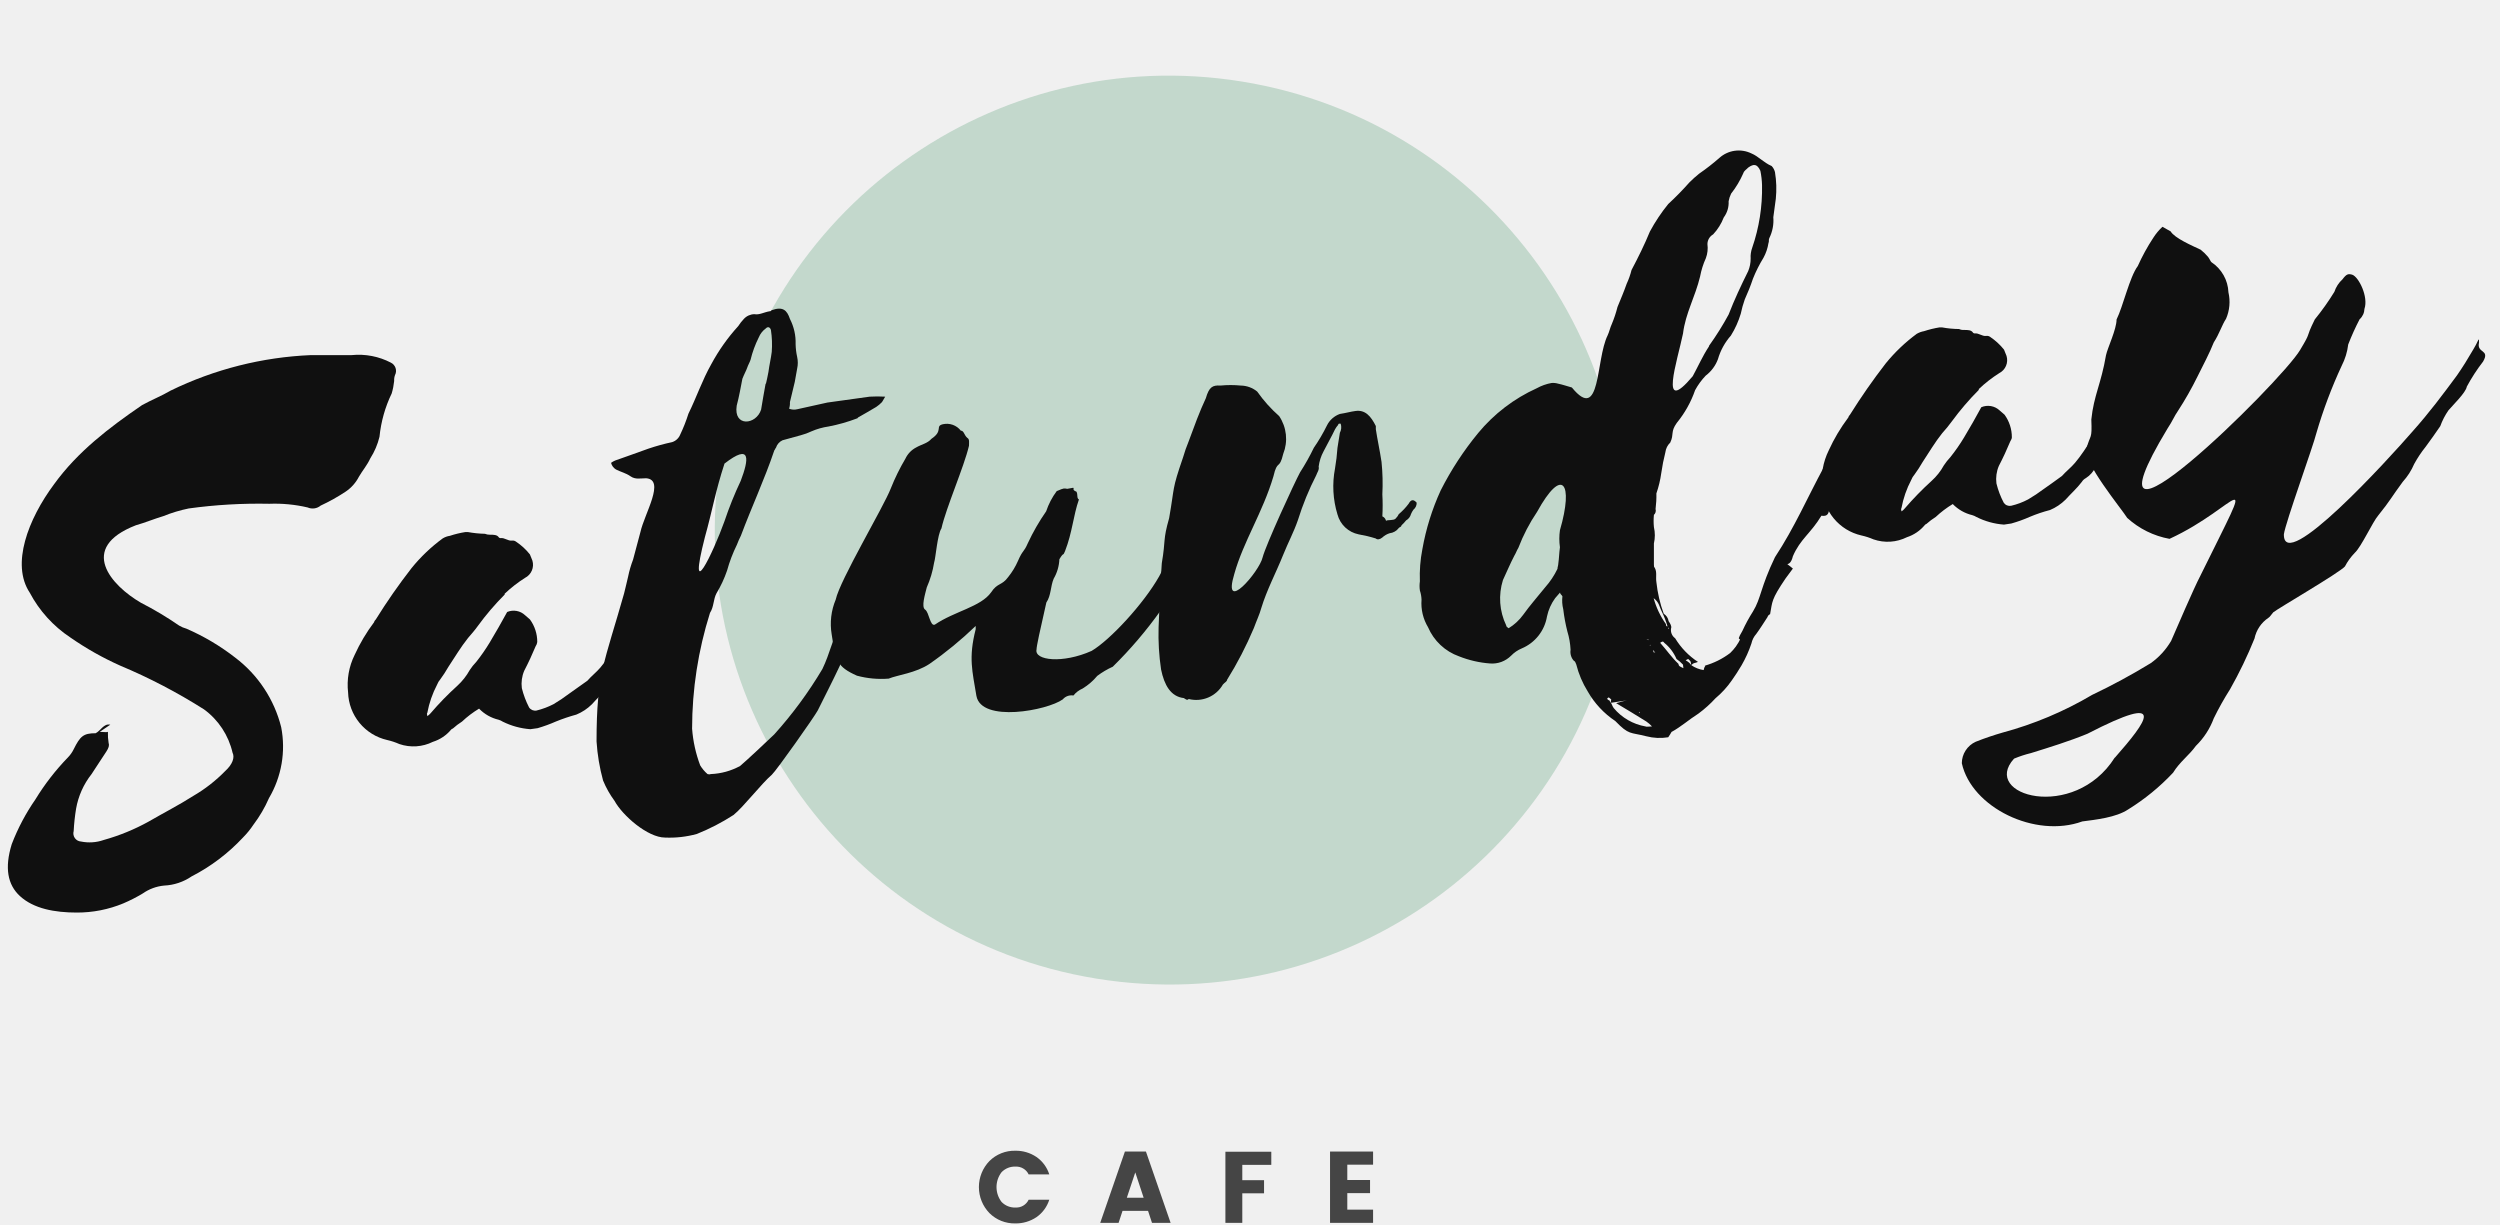
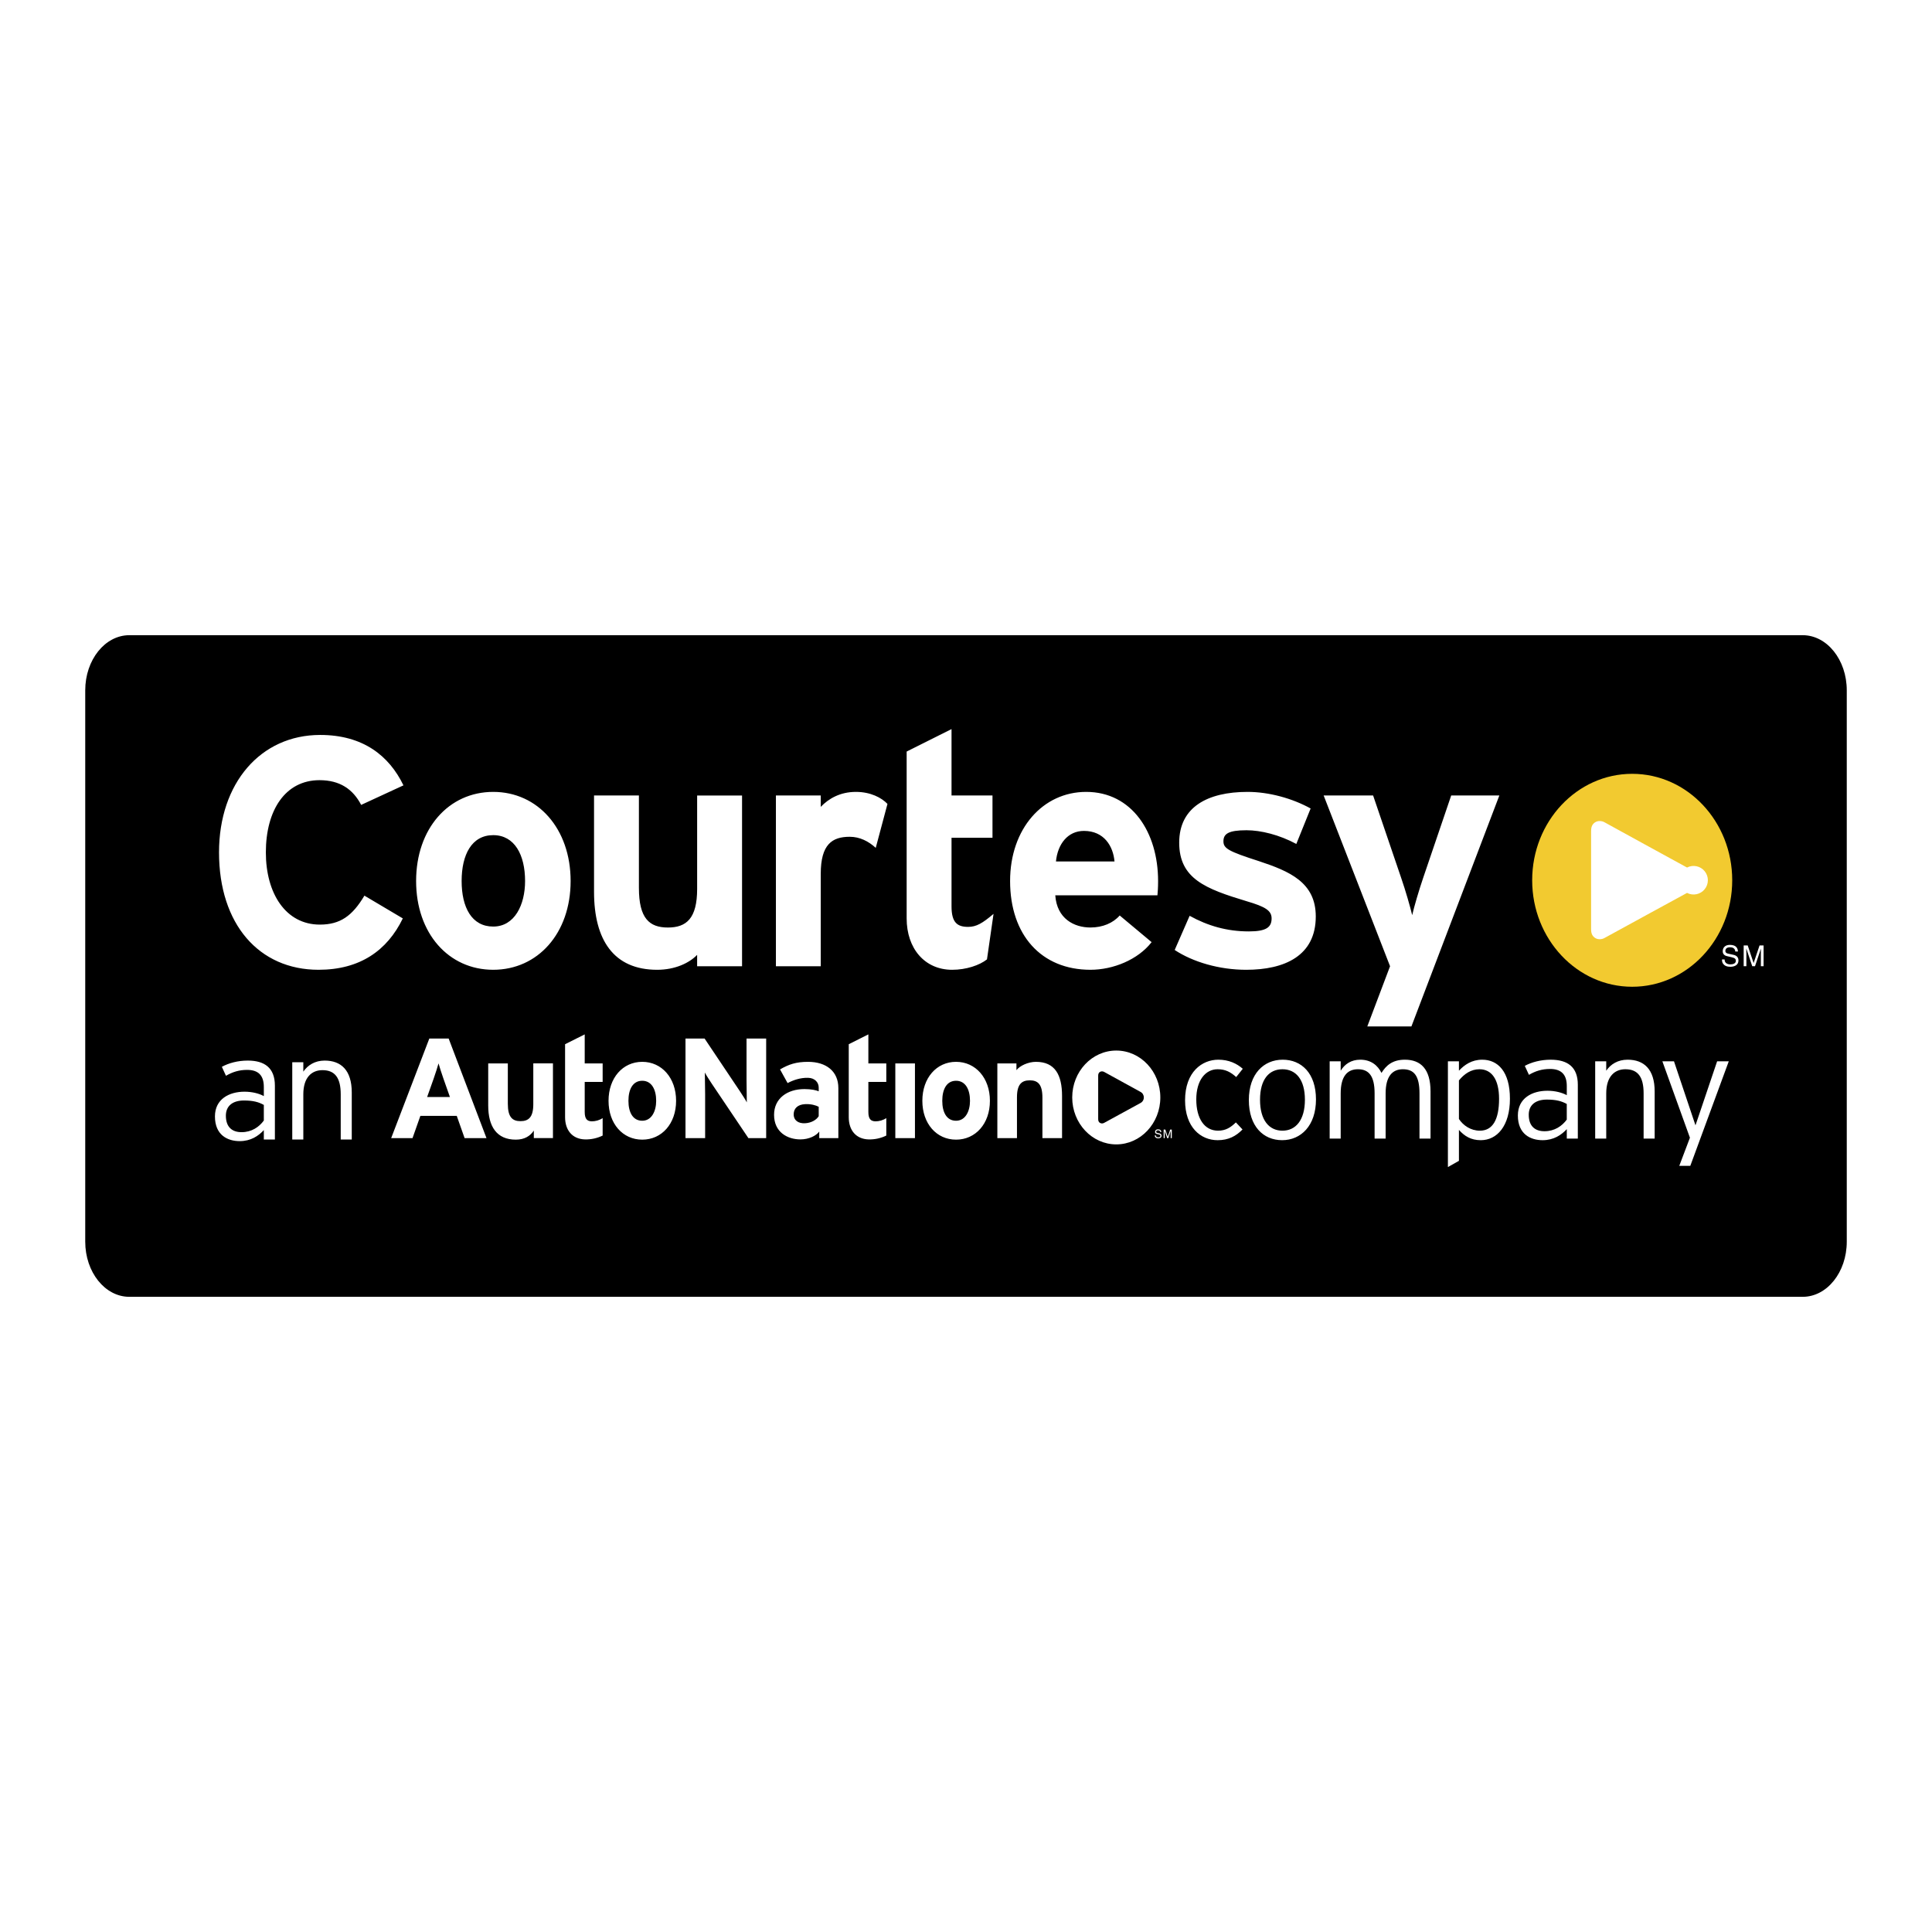
- <svg xmlns="http://www.w3.org/2000/svg" width="147" height="72" viewBox="0 0 147 72" fill="none">
-   <path d="M95.124 35.45C97.488 20.885 87.597 7.161 73.032 4.796C58.466 2.432 44.742 12.323 42.378 26.889C40.013 41.454 49.904 55.178 64.47 57.543C79.035 59.907 92.76 50.016 95.124 35.45Z" fill="#C3D8CC" />
-   <path d="M10.533 36.784C10.668 36.864 10.813 36.926 10.965 36.967C11.99 37.412 12.954 37.985 13.836 38.672C15.174 39.687 16.126 41.128 16.534 42.758C16.812 44.189 16.557 45.673 15.816 46.929C15.575 47.483 15.268 48.007 14.904 48.489C14.723 48.763 14.515 49.017 14.284 49.25C13.417 50.179 12.397 50.952 11.267 51.532C10.788 51.86 10.227 52.047 9.648 52.072C9.2 52.115 8.77 52.273 8.401 52.531C8.032 52.754 7.648 52.95 7.252 53.119C6.386 53.478 5.458 53.661 4.521 53.659C3.231 53.659 1.985 53.438 1.17 52.687C0.452 52.024 0.258 51.041 0.69 49.638C1.047 48.708 1.514 47.824 2.082 47.005C2.627 46.112 3.27 45.283 3.998 44.533C4.133 44.393 4.246 44.233 4.332 44.058C4.715 43.287 4.904 43.114 5.622 43.114C5.913 42.979 6.102 42.52 6.486 42.612C6.297 42.731 6.151 42.849 5.865 43.033C6.102 43.033 6.248 43.071 6.345 43.033C6.338 43.255 6.352 43.477 6.388 43.697C6.437 43.837 6.388 43.983 6.248 44.199C5.962 44.62 5.708 45.035 5.385 45.515C4.916 46.109 4.603 46.81 4.473 47.555C4.402 47.989 4.355 48.427 4.332 48.867C4.312 48.936 4.307 49.009 4.319 49.08C4.331 49.151 4.358 49.219 4.4 49.278C4.441 49.337 4.496 49.386 4.559 49.422C4.622 49.457 4.692 49.477 4.764 49.482C5.21 49.572 5.673 49.541 6.102 49.39C7.019 49.134 7.903 48.772 8.736 48.311C9.599 47.809 10.511 47.345 11.375 46.794C12.06 46.395 12.688 45.905 13.242 45.337C13.674 44.943 13.814 44.539 13.674 44.258C13.439 43.235 12.843 42.33 11.995 41.711C10.426 40.716 8.776 39.855 7.063 39.137C6.038 38.679 5.059 38.126 4.138 37.485C3.133 36.819 2.311 35.912 1.747 34.846C0.641 33.179 1.65 30.529 3.183 28.468C4.57 26.552 6.421 25.143 8.353 23.821C8.93 23.503 9.502 23.282 10.031 22.968C12.61 21.711 15.421 21 18.288 20.88C19.103 20.88 19.869 20.88 20.684 20.88C21.477 20.801 22.276 20.955 22.983 21.323C23.048 21.354 23.105 21.398 23.153 21.453C23.2 21.507 23.236 21.57 23.259 21.638C23.282 21.707 23.29 21.779 23.285 21.851C23.279 21.923 23.259 21.993 23.226 22.056C23.186 22.167 23.17 22.285 23.177 22.402C23.151 22.651 23.103 22.896 23.031 23.136C22.645 23.936 22.402 24.799 22.314 25.683C22.205 26.133 22.023 26.561 21.774 26.951C21.585 27.361 21.299 27.691 21.105 28.03C20.925 28.379 20.662 28.677 20.338 28.899C19.865 29.213 19.369 29.491 18.854 29.73C18.749 29.817 18.622 29.874 18.486 29.893C18.351 29.912 18.213 29.893 18.088 29.838C17.351 29.666 16.594 29.593 15.838 29.622C14.252 29.589 12.666 29.681 11.094 29.898C10.587 30.002 10.09 30.152 9.61 30.346C9.038 30.518 8.531 30.734 7.991 30.885C4.543 32.224 6.556 34.436 8.283 35.44C9.061 35.838 9.813 36.287 10.533 36.784Z" fill="#101010" />
-   <path d="M38.455 36.357C38.305 36.991 38.046 37.594 37.689 38.138C37.549 38.209 37.5 38.36 37.403 38.419C37.235 38.66 37.055 38.893 36.863 39.115C36.746 39.221 36.649 39.347 36.577 39.487C36.449 39.756 36.249 39.984 36 40.146C35.9 40.196 35.816 40.272 35.757 40.367C35.471 40.745 35.088 41.085 34.802 41.414C34.54 41.673 34.23 41.879 33.89 42.018C33.483 42.129 33.082 42.264 32.692 42.423C32.341 42.578 31.98 42.709 31.612 42.817L31.181 42.877C30.617 42.835 30.068 42.685 29.562 42.434C29.487 42.385 29.405 42.346 29.319 42.321C28.881 42.218 28.482 41.992 28.169 41.668C27.809 41.885 27.472 42.14 27.166 42.429C26.974 42.549 26.794 42.687 26.626 42.839C26.588 42.848 26.555 42.869 26.529 42.898C26.246 43.238 25.872 43.489 25.45 43.621C25.147 43.772 24.817 43.86 24.48 43.883C24.143 43.905 23.805 43.86 23.485 43.751C23.254 43.649 23.014 43.569 22.767 43.513C22.129 43.368 21.556 43.014 21.14 42.508C20.724 42.002 20.488 41.373 20.468 40.718C20.381 39.961 20.514 39.194 20.852 38.511C21.163 37.827 21.549 37.179 22.001 36.579C22.001 36.53 22.05 36.476 22.098 36.422C22.746 35.379 23.449 34.37 24.203 33.4C24.734 32.745 25.347 32.161 26.027 31.662C26.157 31.581 26.302 31.528 26.453 31.506C26.751 31.407 27.056 31.333 27.365 31.285H27.511C27.842 31.345 28.178 31.38 28.515 31.387C28.605 31.425 28.703 31.444 28.801 31.441C29.044 31.441 29.233 31.441 29.34 31.608C29.368 31.631 29.402 31.642 29.438 31.641C29.675 31.608 29.869 31.819 30.107 31.787C30.149 31.781 30.191 31.784 30.232 31.795C30.273 31.806 30.311 31.825 30.344 31.851C30.654 32.057 30.929 32.31 31.159 32.601C31.208 32.736 31.256 32.828 31.305 32.963C31.363 33.156 31.352 33.363 31.273 33.549C31.195 33.734 31.053 33.886 30.873 33.978C30.445 34.249 30.043 34.562 29.675 34.911V34.96C29.101 35.535 28.572 36.154 28.094 36.811C27.905 37.075 27.711 37.291 27.522 37.512C27.09 38.052 26.756 38.624 26.372 39.201C26.227 39.461 26.038 39.741 25.892 39.941C25.811 40.033 25.747 40.139 25.703 40.254C25.429 40.776 25.235 41.336 25.126 41.916C25.077 41.97 25.126 42.013 25.126 42.11C25.198 42.062 25.264 42.004 25.32 41.938C25.81 41.365 26.337 40.824 26.896 40.319C27.185 40.054 27.429 39.744 27.619 39.401C27.731 39.229 27.859 39.068 28.002 38.921C28.298 38.549 28.569 38.158 28.812 37.75C29.151 37.178 29.486 36.606 29.821 35.985C29.995 35.911 30.188 35.889 30.375 35.923C30.562 35.956 30.735 36.044 30.873 36.174C30.97 36.255 31.067 36.336 31.159 36.422C31.442 36.807 31.593 37.272 31.591 37.75C31.579 37.841 31.546 37.928 31.494 38.003C31.305 38.462 31.067 38.975 30.825 39.439C30.687 39.762 30.639 40.116 30.684 40.464C30.782 40.857 30.924 41.238 31.11 41.597C31.157 41.666 31.223 41.72 31.299 41.753C31.376 41.785 31.46 41.795 31.542 41.781C31.892 41.696 32.231 41.569 32.551 41.403C32.865 41.217 33.167 41.013 33.458 40.793C33.793 40.556 34.133 40.319 34.537 40.027C34.775 39.752 35.077 39.52 35.304 39.25C35.924 38.538 36.879 36.827 37.505 36.12C37.554 36.061 37.602 36.055 37.646 36.001C37.951 36.013 38.24 36.14 38.455 36.357Z" fill="#101010" />
-   <path d="M50.959 34.333C50.959 34.619 50.813 34.641 50.862 34.873C50.735 35.508 50.544 36.128 50.29 36.724C50.004 37.534 49.664 38.343 49.378 39.153C48.946 40.075 48.515 40.901 48.083 41.775C47.894 42.137 45.644 45.321 45.385 45.553C44.759 46.093 43.706 47.463 43.129 47.922C42.447 48.363 41.724 48.737 40.97 49.039C40.362 49.205 39.733 49.276 39.103 49.249C38.094 49.249 36.61 47.965 36.135 47.091C35.861 46.721 35.635 46.319 35.46 45.893C35.255 45.143 35.127 44.375 35.077 43.599C35.077 39.574 35.557 38.931 36.696 34.895C36.793 34.544 36.842 34.252 36.934 33.902C37.003 33.562 37.101 33.227 37.225 32.903C37.365 32.364 37.511 31.824 37.657 31.284C37.894 30.205 39.141 28.203 37.991 28.122C37.657 28.122 37.365 28.208 37.079 28.009C36.793 27.809 36.507 27.755 36.216 27.604C36.073 27.517 35.971 27.377 35.93 27.215C36.004 27.161 36.083 27.116 36.167 27.08C36.842 26.848 37.462 26.616 38.132 26.379C38.588 26.225 39.053 26.097 39.524 25.996C39.631 25.961 39.73 25.903 39.812 25.825C39.894 25.748 39.958 25.653 39.999 25.548C40.187 25.153 40.348 24.745 40.479 24.328C40.959 23.351 41.294 22.348 41.823 21.414C42.257 20.608 42.788 19.857 43.404 19.18C43.502 19.027 43.614 18.885 43.739 18.753C43.818 18.667 43.913 18.597 44.02 18.549C44.127 18.501 44.242 18.475 44.359 18.473C44.645 18.532 44.937 18.349 45.271 18.3C45.32 18.3 45.32 18.3 45.368 18.241C46.038 18.003 46.275 18.241 46.448 18.753C46.684 19.213 46.8 19.726 46.782 20.243C46.788 20.495 46.819 20.747 46.874 20.993C46.923 21.215 46.923 21.445 46.874 21.668C46.831 21.91 46.782 22.159 46.734 22.45C46.637 22.849 46.539 23.244 46.448 23.643C46.455 23.774 46.439 23.906 46.399 24.031C46.55 24.092 46.716 24.103 46.874 24.064L48.65 23.67L51.137 23.324C51.441 23.306 51.746 23.306 52.049 23.324C51.952 23.486 51.904 23.584 51.861 23.643C51.758 23.751 51.644 23.846 51.52 23.929C51.186 24.118 50.803 24.361 50.441 24.555C50.441 24.598 50.393 24.603 50.393 24.603C49.85 24.81 49.29 24.969 48.72 25.078C48.372 25.128 48.033 25.224 47.711 25.364C47.511 25.459 47.303 25.535 47.09 25.591C46.707 25.694 46.372 25.791 46.011 25.888C45.92 25.93 45.839 25.991 45.773 26.066C45.707 26.141 45.658 26.23 45.627 26.325C45.579 26.379 45.579 26.427 45.53 26.481C44.953 28.192 44.187 29.833 43.566 31.495C43.477 31.67 43.397 31.85 43.328 32.035C43.089 32.521 42.895 33.028 42.751 33.551C42.592 34.016 42.384 34.463 42.13 34.884C41.936 35.245 41.985 35.672 41.747 36.039C41.052 38.24 40.697 40.535 40.695 42.844C40.75 43.582 40.91 44.309 41.17 45.002C41.286 45.195 41.431 45.368 41.602 45.515C41.65 45.515 41.699 45.553 41.796 45.515C42.399 45.492 42.988 45.329 43.517 45.04C43.803 44.808 45.244 43.459 45.53 43.178C46.597 41.993 47.544 40.706 48.358 39.336C48.784 38.462 49.027 37.377 49.437 36.551C49.626 36.044 50.107 34.932 50.344 34.36C50.673 34.42 51.008 34.182 50.959 34.333ZM43.555 28.273C44.035 27.01 44.181 26.034 42.6 27.259C42.06 28.91 41.882 30.043 41.45 31.576C40.398 35.699 41.931 32.515 42.6 30.648C42.871 29.838 43.19 29.045 43.555 28.273ZM45.039 22.558C45.088 22.364 45.136 22.116 45.185 21.867C45.233 21.479 45.331 21.085 45.379 20.691C45.412 20.262 45.395 19.831 45.331 19.407C45.282 19.223 45.136 19.196 45.039 19.304C44.849 19.44 44.701 19.627 44.613 19.844C44.404 20.262 44.243 20.701 44.133 21.155C44.084 21.306 43.987 21.463 43.938 21.614C43.89 21.765 43.749 22.018 43.652 22.272C43.555 22.769 43.463 23.308 43.318 23.853C43.123 25.127 44.467 24.987 44.753 24.085C44.829 23.578 44.926 23.098 45.018 22.558H45.039Z" fill="#101010" />
-   <path d="M54.65 39.04C53.835 39.579 52.778 39.687 52.254 39.903C51.626 39.952 50.995 39.894 50.387 39.73C49.189 39.191 49.14 38.851 48.903 37.302C48.787 36.611 48.869 35.902 49.14 35.257C49.378 34.123 51.968 29.79 52.378 28.721C52.618 28.117 52.905 27.532 53.236 26.973C53.368 26.691 53.587 26.46 53.862 26.315C54.197 26.12 54.531 26.077 54.769 25.802C55.487 25.322 54.963 25.057 55.443 24.944C55.637 24.901 55.838 24.914 56.024 24.98C56.211 25.047 56.374 25.166 56.496 25.322C56.685 25.322 56.685 25.586 56.879 25.748C57.019 25.823 56.976 26.023 56.976 26.212C56.685 27.453 55.632 29.849 55.357 31.069C55.114 31.436 55.023 32.791 54.925 33.087C54.844 33.588 54.699 34.075 54.494 34.539C54.397 34.938 54.159 35.688 54.397 35.845C54.634 36.001 54.688 36.859 54.974 36.725C56.123 35.942 57.672 35.683 58.277 34.83C58.66 34.248 58.903 34.453 59.286 33.924C59.518 33.636 59.71 33.318 59.858 32.979C60.144 32.316 60.192 32.505 60.435 31.943C60.74 31.287 61.101 30.659 61.515 30.065C61.656 29.639 61.866 29.238 62.135 28.878C62.615 28.668 62.567 28.721 62.756 28.743C63.479 28.597 62.853 28.743 63.295 28.91C63.393 29.088 63.295 29.294 63.441 29.369C63.106 30.324 63.058 31.29 62.626 32.402C62.481 32.758 62.578 32.402 62.292 32.882C62.275 33.285 62.16 33.678 61.957 34.026C61.763 34.485 61.811 35.008 61.525 35.429C61.142 37.113 60.948 37.998 60.948 38.192C60.808 38.835 62.48 39.034 64.186 38.273C65.265 37.642 67.251 35.499 68.158 33.891C68.498 33.271 68.784 32.656 69.307 31.814C69.787 30.886 70.171 32.267 69.982 32.629C69.865 32.823 69.769 33.029 69.696 33.244C69.307 33.584 68.881 35.176 68.541 35.51C68.449 35.624 68.498 35.759 68.255 35.888C67.413 37.073 66.468 38.182 65.432 39.202C65.11 39.348 64.804 39.529 64.52 39.741C64.275 40.035 63.984 40.287 63.657 40.486C63.446 40.577 63.261 40.717 63.117 40.896C63.002 40.876 62.884 40.886 62.774 40.926C62.664 40.966 62.567 41.034 62.491 41.123C61.585 41.776 57.705 42.51 57.413 40.918C57.176 39.466 56.938 38.689 57.37 37V36.806C56.524 37.621 55.615 38.369 54.65 39.04Z" fill="#101010" />
-   <path d="M74.24 32.779C74.434 32.034 76.107 28.397 76.442 27.777C76.743 27.31 77.015 26.825 77.256 26.325C77.544 25.909 77.8 25.473 78.023 25.019C78.179 24.701 78.454 24.456 78.789 24.339C79.124 24.29 79.415 24.204 79.701 24.166C80.273 24.085 80.608 24.468 80.899 25.051V25.24C80.991 25.85 81.136 26.503 81.234 27.161C81.299 27.796 81.315 28.435 81.282 29.072C81.306 29.501 81.306 29.932 81.282 30.361C81.52 30.475 81.471 30.669 81.52 30.615C81.568 30.561 81.951 30.615 82.059 30.496C82.167 30.378 82.2 30.334 82.248 30.232C82.463 30.051 82.657 29.847 82.826 29.622C82.966 29.363 83.112 29.347 83.3 29.557C83.303 29.636 83.287 29.713 83.254 29.785C83.221 29.856 83.173 29.918 83.112 29.968C83.053 30.048 83.004 30.135 82.966 30.227C82.946 30.305 82.91 30.378 82.861 30.442C82.812 30.506 82.75 30.56 82.68 30.599L82.534 30.766C82.491 30.82 82.394 30.88 82.394 30.928C82.394 30.977 82.297 30.988 82.248 31.047C82.184 31.133 82.103 31.204 82.01 31.257C81.918 31.31 81.815 31.343 81.709 31.355C81.547 31.405 81.4 31.492 81.277 31.608C81.131 31.727 80.985 31.743 80.894 31.662C80.563 31.558 80.226 31.477 79.885 31.419C79.589 31.359 79.316 31.217 79.097 31.011C78.878 30.804 78.721 30.54 78.643 30.248C78.376 29.374 78.326 28.448 78.498 27.55C78.567 27.148 78.615 26.743 78.643 26.336C78.686 26.039 78.735 25.742 78.784 25.451C78.827 25.369 78.854 25.278 78.862 25.186C78.871 25.093 78.861 25 78.832 24.911C78.784 24.911 78.686 24.884 78.686 24.981C78.614 25.062 78.55 25.151 78.498 25.246C78.303 25.656 78.066 26.071 77.828 26.535C77.676 26.815 77.577 27.121 77.537 27.437C77.585 27.625 77.445 27.787 77.397 27.939C76.962 28.788 76.601 29.672 76.317 30.583C76.075 31.284 75.74 31.905 75.454 32.617C75.022 33.697 74.493 34.668 74.159 35.769C74.067 36.114 73.873 36.524 73.727 36.929C73.282 37.983 72.756 39.001 72.151 39.973C72.151 40.07 72.005 40.135 71.908 40.248C71.712 40.59 71.409 40.859 71.045 41.013C70.682 41.167 70.278 41.198 69.895 41.101C69.804 41.209 69.707 41.101 69.609 41.047C68.843 40.96 68.46 40.291 68.271 39.363C68.149 38.545 68.101 37.718 68.125 36.891C68.174 35.639 68.222 34.387 68.314 33.114C68.557 31.689 68.363 31.813 68.746 30.464C69.081 28.554 68.892 28.845 69.561 26.902C69.655 26.578 69.766 26.259 69.895 25.947C70.23 25.041 70.521 24.231 70.905 23.411C71.094 22.763 71.288 22.639 71.763 22.671C72.161 22.632 72.562 22.632 72.961 22.671C73.311 22.677 73.65 22.8 73.921 23.022C74.295 23.553 74.73 24.039 75.216 24.468C75.433 24.791 75.568 25.162 75.61 25.548C75.651 25.935 75.598 26.325 75.454 26.686C75.216 27.679 75.119 26.973 74.876 28.014C74.256 30.113 73.106 31.851 72.578 33.745C71.844 36.174 74.051 33.616 74.24 32.779Z" fill="#101010" />
-   <path d="M101.735 38.397C101.857 38.279 101.969 38.151 102.07 38.014C102.642 37.167 101.924 37.987 102.453 37.097C102.633 36.703 102.84 36.322 103.073 35.958C103.554 35.175 103.505 34.56 104.368 32.763C105.518 31.02 106.284 29.239 107.239 27.474C107.817 26.395 107.623 25.699 108.535 26.244C109.112 26.595 108.346 26.46 108.346 27.323C108.68 27.275 107.768 28.268 107.865 28.154C108.151 28.5 107.963 28.813 107.768 29.083C107.337 29.428 107.865 30.453 107.099 30.324C106.473 31.365 105.853 31.695 105.421 32.709C105.232 33.502 104.8 32.893 105.421 33.432L104.989 34.015C104.131 35.283 104.223 35.37 104.082 36.109C103.985 36.17 103.937 36.224 103.937 36.271C103.699 36.638 103.505 36.951 103.268 37.275C103.125 37.436 103.027 37.631 102.982 37.841C102.833 38.286 102.639 38.715 102.404 39.12C102.215 39.433 102.021 39.746 101.827 40.011C101.556 40.401 101.235 40.753 100.871 41.058C100.567 41.39 100.231 41.692 99.868 41.959C99.29 42.326 98.859 42.725 98.287 43.038C98.227 43.146 98.162 43.25 98.092 43.351C97.663 43.422 97.223 43.402 96.802 43.292C95.842 43.044 95.793 43.238 94.978 42.396C94.311 41.951 93.756 41.356 93.359 40.658C93.054 40.167 92.826 39.632 92.685 39.072C92.636 38.985 92.636 38.888 92.545 38.856C92.465 38.77 92.406 38.667 92.373 38.554C92.339 38.442 92.331 38.324 92.35 38.208C92.332 37.842 92.269 37.48 92.161 37.129C92.052 36.699 91.971 36.263 91.919 35.823C91.856 35.574 91.84 35.316 91.87 35.062C91.827 34.97 91.73 34.938 91.73 34.841L91.444 35.17C91.209 35.492 91.045 35.86 90.963 36.249C90.894 36.662 90.722 37.05 90.462 37.379C90.203 37.707 89.865 37.964 89.479 38.127C89.244 38.225 89.031 38.37 88.853 38.554C88.692 38.715 88.498 38.84 88.283 38.92C88.069 38.999 87.84 39.03 87.612 39.012C86.986 38.965 86.371 38.823 85.788 38.591C85.383 38.447 85.013 38.22 84.7 37.926C84.387 37.632 84.138 37.276 83.969 36.881C83.676 36.394 83.542 35.828 83.586 35.262C83.58 35.078 83.547 34.896 83.489 34.722C83.463 34.543 83.463 34.361 83.489 34.182C83.464 33.549 83.513 32.915 83.635 32.294C83.846 31.099 84.208 29.937 84.714 28.834C85.322 27.633 86.061 26.502 86.916 25.462C87.85 24.332 89.029 23.431 90.364 22.828C90.633 22.679 90.925 22.575 91.228 22.52C91.357 22.509 91.487 22.522 91.611 22.558C91.897 22.618 92.188 22.72 92.426 22.785C94.147 24.89 93.813 21.166 94.531 19.714C94.628 19.509 94.676 19.261 94.773 19.056C94.91 18.73 95.022 18.395 95.108 18.052C95.297 17.593 95.491 17.135 95.648 16.687C95.769 16.427 95.865 16.156 95.934 15.877C96.317 15.154 96.7 14.382 97.013 13.616C97.321 13.044 97.682 12.502 98.092 11.997C98.529 11.594 98.945 11.169 99.339 10.724C99.52 10.542 99.711 10.371 99.911 10.211C100.328 9.923 100.728 9.612 101.109 9.277C101.36 9.055 101.671 8.911 102.003 8.865C102.336 8.819 102.674 8.872 102.976 9.018C103.408 9.196 103.694 9.558 104.174 9.763C104.268 9.863 104.335 9.986 104.368 10.119C104.455 10.64 104.471 11.17 104.417 11.695C104.368 12.035 104.32 12.375 104.271 12.774C104.305 13.198 104.223 13.623 104.034 14.005C103.985 14.107 104.034 14.194 103.985 14.296C103.938 14.597 103.84 14.887 103.694 15.154C103.452 15.547 103.244 15.961 103.073 16.39C102.935 16.803 102.774 17.208 102.593 17.604C102.495 17.881 102.415 18.164 102.356 18.451C102.22 18.901 102.026 19.331 101.778 19.73C101.422 20.134 101.16 20.611 101.012 21.128C100.868 21.51 100.619 21.843 100.294 22.089C100.05 22.344 99.842 22.631 99.673 22.941C99.43 23.642 99.064 24.294 98.594 24.868C98.211 25.408 98.448 25.51 98.211 26.023C98.053 26.173 97.952 26.373 97.925 26.59C97.822 26.995 97.741 27.406 97.682 27.82C97.626 28.226 97.53 28.625 97.396 29.012C97.403 29.319 97.386 29.626 97.347 29.93C97.365 29.991 97.365 30.055 97.348 30.116C97.331 30.177 97.297 30.233 97.25 30.275C97.226 30.514 97.226 30.754 97.25 30.993C97.323 31.309 97.323 31.637 97.25 31.954V33.195C97.25 33.292 97.25 33.341 97.299 33.384C97.445 33.648 97.347 33.923 97.396 34.231C97.463 34.865 97.608 35.489 97.828 36.087C97.904 36.135 97.97 36.199 98.019 36.274C98.069 36.35 98.101 36.435 98.114 36.525C98.211 36.659 98.308 36.837 98.26 36.94C98.239 37.05 98.251 37.164 98.293 37.269C98.335 37.373 98.406 37.463 98.497 37.528C98.835 38.087 99.294 38.563 99.841 38.921C99.695 38.991 99.549 38.964 99.458 39.12C99.409 39.029 99.458 38.877 99.312 38.802C99.312 38.753 99.263 38.715 99.118 38.829C99.253 38.897 99.369 38.997 99.458 39.12C99.673 39.266 99.918 39.362 100.175 39.401C100.188 39.31 100.221 39.223 100.272 39.147H100.224C100.77 38.995 101.283 38.74 101.735 38.397ZM89.28 32.213C89.183 32.369 89.139 32.52 89.042 32.677C88.799 33.141 88.611 33.6 88.373 34.107C88.097 34.986 88.164 35.936 88.562 36.767C88.562 36.859 88.659 36.897 88.708 36.94C89.043 36.735 89.335 36.465 89.566 36.147C89.949 35.607 90.429 35.067 90.861 34.528C91.149 34.203 91.391 33.84 91.579 33.449C91.579 33.351 91.627 33.249 91.627 33.152C91.676 32.812 91.676 32.526 91.724 32.18C91.676 31.848 91.676 31.509 91.724 31.177C92.539 28.381 91.865 27.399 90.381 30.097C89.934 30.758 89.565 31.468 89.28 32.213ZM94.741 41.322C94.692 41.279 94.741 41.176 94.741 41.128L94.595 41.004L94.504 41.068C94.504 41.117 94.547 41.155 94.644 41.193C94.649 41.226 94.667 41.257 94.692 41.279C94.79 41.408 94.79 41.506 94.887 41.635C95.362 42.204 96.024 42.586 96.754 42.714C96.802 42.752 96.943 42.714 97.137 42.714C97.037 42.605 96.925 42.507 96.802 42.423C96.225 42.072 95.604 41.678 95.027 41.344C95.683 41.15 96.358 41.026 97.04 40.971L94.741 41.322ZM96.36 41.91L96.409 41.948C96.36 41.91 96.409 41.905 96.409 41.905V41.856C96.401 41.858 96.394 41.861 96.388 41.866C96.383 41.871 96.378 41.877 96.374 41.883C96.371 41.89 96.368 41.897 96.368 41.904C96.367 41.912 96.368 41.919 96.371 41.926L96.36 41.91ZM96.9 37.593H96.808C96.948 37.62 96.948 37.62 96.948 37.669V37.62L96.9 37.593ZM97.045 37.955V37.906L96.997 37.965L97.045 37.955ZM97.234 38.219L97.191 38.273C97.234 38.316 97.234 38.316 97.234 38.359H97.331C97.326 38.338 97.229 38.305 97.229 38.257L97.234 38.219ZM98.049 36.956H98.146C98.098 36.919 98.098 36.87 98.049 36.827C97.962 36.53 97.85 36.241 97.715 35.963C97.574 35.699 97.574 35.424 97.234 35.17C97.382 35.718 97.627 36.235 97.957 36.697C97.957 36.746 97.957 36.843 98.049 36.827C98.141 36.81 98.092 36.94 98.06 36.994L98.049 36.956ZM98.961 39.083C98.847 38.956 98.718 38.844 98.578 38.748C98.421 38.377 98.174 38.051 97.86 37.798C97.812 37.755 97.812 37.658 97.617 37.798C98.001 38.224 98.292 38.662 98.697 39.039C98.697 39.185 98.837 39.212 98.983 39.288L98.961 39.083ZM100.494 20.329C100.915 19.742 101.299 19.13 101.643 18.495C101.978 17.631 102.361 16.811 102.793 15.942C102.89 15.708 102.94 15.456 102.938 15.203C102.924 14.986 102.956 14.77 103.03 14.566C103.438 13.385 103.633 12.14 103.608 10.891C103.6 10.606 103.567 10.323 103.51 10.044C103.322 9.639 103.127 9.617 102.793 9.855C102.696 9.963 102.555 10.033 102.507 10.184C102.319 10.614 102.078 11.018 101.789 11.387C101.719 11.529 101.67 11.68 101.643 11.835C101.662 12.176 101.561 12.512 101.357 12.785C101.215 13.155 101.002 13.494 100.731 13.783C100.63 13.841 100.546 13.924 100.487 14.025C100.429 14.125 100.397 14.239 100.397 14.355C100.435 14.634 100.403 14.918 100.305 15.181C100.148 15.526 100.034 15.888 99.965 16.26C99.679 17.453 99.107 18.419 98.961 19.612C98.626 21.231 97.526 24.506 99.533 22.121C99.868 21.506 100.105 20.95 100.488 20.367L100.494 20.329Z" fill="#101010" />
-   <path d="M125.107 24.328C124.959 24.962 124.699 25.565 124.341 26.109C124.201 26.179 124.152 26.325 124.055 26.39C123.866 26.654 123.72 26.864 123.515 27.086C123.394 27.189 123.295 27.315 123.224 27.458C123.098 27.725 122.9 27.951 122.652 28.111C122.552 28.163 122.468 28.241 122.409 28.338C122.123 28.716 121.74 29.056 121.454 29.379C121.191 29.639 120.882 29.846 120.542 29.989C120.133 30.095 119.733 30.23 119.344 30.394C118.994 30.549 118.633 30.679 118.265 30.782L117.833 30.847C117.269 30.806 116.719 30.654 116.214 30.399C116.138 30.352 116.057 30.316 115.971 30.291C115.534 30.187 115.135 29.96 114.822 29.638C114.461 29.856 114.125 30.111 113.818 30.399C113.626 30.518 113.446 30.654 113.278 30.804C113.241 30.817 113.207 30.839 113.181 30.869C112.906 31.203 112.541 31.452 112.129 31.587C111.826 31.738 111.497 31.828 111.16 31.85C110.822 31.872 110.484 31.827 110.164 31.716C109.933 31.616 109.693 31.538 109.447 31.484C108.808 31.338 108.237 30.984 107.821 30.478C107.405 29.972 107.168 29.343 107.148 28.689C107.059 27.931 107.192 27.165 107.531 26.481C107.842 25.797 108.228 25.15 108.68 24.549C108.695 24.487 108.729 24.43 108.777 24.387C109.428 23.346 110.13 22.337 110.882 21.366C111.414 20.712 112.027 20.128 112.706 19.628C112.84 19.551 112.986 19.498 113.138 19.471C113.434 19.374 113.737 19.3 114.044 19.25H114.19C114.521 19.311 114.857 19.344 115.194 19.347C115.283 19.388 115.382 19.407 115.48 19.401C115.723 19.401 115.912 19.401 116.02 19.568C116.032 19.581 116.048 19.591 116.064 19.597C116.081 19.604 116.099 19.607 116.117 19.606C116.354 19.574 116.548 19.784 116.786 19.752C116.827 19.745 116.87 19.747 116.911 19.757C116.951 19.768 116.99 19.786 117.023 19.811C117.332 20.018 117.607 20.271 117.838 20.561C117.887 20.702 117.935 20.788 117.984 20.928C118.043 21.121 118.032 21.329 117.953 21.514C117.874 21.7 117.732 21.851 117.552 21.943C117.124 22.215 116.722 22.527 116.354 22.877V22.925C115.781 23.5 115.253 24.117 114.773 24.771C114.596 25.015 114.405 25.249 114.201 25.472C113.769 26.012 113.435 26.589 113.051 27.167C112.906 27.426 112.717 27.706 112.571 27.906C112.49 27.998 112.426 28.104 112.382 28.219C112.107 28.741 111.913 29.301 111.805 29.881C111.756 29.935 111.805 29.973 111.805 30.07C111.88 30.025 111.946 29.967 111.999 29.897C112.491 29.326 113.017 28.785 113.575 28.279C113.865 28.017 114.11 27.709 114.298 27.366C114.411 27.194 114.54 27.031 114.681 26.881C114.977 26.511 115.248 26.122 115.491 25.715C115.831 25.143 116.165 24.571 116.5 23.945C116.679 23.868 116.876 23.845 117.068 23.878C117.259 23.912 117.437 24.001 117.579 24.134L117.865 24.382C118.148 24.769 118.299 25.236 118.297 25.715C118.297 25.807 118.248 25.861 118.2 25.963C118.011 26.422 117.773 26.935 117.531 27.399C117.394 27.722 117.345 28.076 117.39 28.424C117.486 28.82 117.631 29.203 117.822 29.563C117.868 29.63 117.933 29.683 118.009 29.715C118.085 29.746 118.168 29.755 118.248 29.741C118.6 29.659 118.939 29.532 119.257 29.363C119.571 29.179 119.873 28.977 120.164 28.759C120.504 28.521 120.839 28.284 121.243 27.987C121.481 27.717 121.783 27.485 122.01 27.215C122.63 26.503 123.591 24.792 124.212 24.08C124.26 24.026 124.309 24.021 124.357 23.967C124.643 23.992 124.909 24.121 125.107 24.328Z" fill="#101010" />
-   <path d="M144.47 22.073C144.805 21.592 145.096 21.123 145.431 20.545C145.537 20.371 145.632 20.191 145.717 20.006L145.765 19.952V20.146C145.619 20.788 146.434 20.529 146.003 21.263C145.644 21.727 145.324 22.22 145.047 22.736C144.999 23.076 144.232 23.816 143.968 24.129C143.769 24.416 143.607 24.728 143.488 25.057C143.196 25.478 142.948 25.845 142.624 26.276C142.372 26.59 142.148 26.926 141.955 27.28C141.79 27.666 141.562 28.021 141.281 28.332C140.611 29.239 140.563 29.412 139.845 30.302C139.511 30.685 138.841 32.164 138.458 32.509C138.229 32.747 138.034 33.016 137.881 33.308C137.546 33.686 133.957 35.769 133.666 36.006C133.526 36.168 133.477 36.271 133.38 36.33C132.96 36.612 132.667 37.048 132.565 37.544C132.153 38.568 131.673 39.563 131.13 40.523C130.778 41.077 130.457 41.65 130.169 42.239C129.943 42.85 129.583 43.403 129.117 43.858C128.734 44.398 128.162 44.803 127.778 45.434C126.997 46.267 126.11 46.992 125.139 47.593C124.422 48.073 123.224 48.197 122.441 48.3C119.667 49.309 115.928 47.48 115.355 44.878C115.356 44.612 115.433 44.351 115.578 44.128C115.722 43.904 115.928 43.726 116.17 43.616C116.71 43.4 117.25 43.222 117.752 43.076C119.6 42.579 121.372 41.833 123.019 40.858C124.2 40.297 125.351 39.674 126.467 38.991C126.955 38.644 127.364 38.197 127.665 37.679C128 36.913 129.003 34.571 129.387 33.842C132.883 26.751 131.685 29.79 127.568 31.684C126.64 31.515 125.777 31.089 125.08 30.453C124.745 29.914 122.441 27.129 122.684 26.379C122.921 25.483 123.019 25.899 122.97 24.663C123.116 23.249 123.547 22.569 123.833 20.885C123.931 20.437 124.454 19.363 124.454 18.786C124.837 18.014 125.22 16.287 125.701 15.645C125.96 15.068 126.265 14.512 126.613 13.983C126.764 13.745 126.945 13.527 127.152 13.335C127.298 13.411 127.487 13.53 127.633 13.605C127.87 14.005 128.879 14.436 129.403 14.685C129.56 14.811 129.704 14.952 129.834 15.105C129.932 15.235 129.98 15.37 130.029 15.413C130.325 15.608 130.57 15.871 130.745 16.18C130.92 16.488 131.018 16.834 131.032 17.189C131.153 17.708 131.104 18.253 130.892 18.743C130.649 19.11 130.509 19.606 130.169 20.135C129.932 20.739 129.548 21.468 129.214 22.137C128.871 22.834 128.487 23.51 128.064 24.161C127.87 24.431 127.73 24.782 127.444 25.208C121.74 34.668 134.146 22.456 135.247 20.578C135.965 19.38 135.49 20.038 136.111 18.781C136.529 18.267 136.913 17.726 137.26 17.162C137.354 16.878 137.519 16.623 137.74 16.422C137.978 16.104 138.075 16.088 138.312 16.152C138.696 16.287 139.273 17.453 139.03 18.16C139.026 18.276 138.999 18.391 138.95 18.497C138.901 18.602 138.831 18.697 138.744 18.775C138.494 19.255 138.271 19.749 138.075 20.254C138.023 20.691 137.893 21.115 137.692 21.506C137.099 22.782 136.603 24.1 136.208 25.451C136.014 26.244 134.384 30.729 134.292 31.414C134.243 33.815 140.471 26.967 141.847 25.381C142.851 24.258 143.644 23.19 144.47 22.073ZM124.357 44.549C126.224 42.423 127.562 40.658 122.738 43.146C121.659 43.589 120.536 43.934 119.43 44.279C119.087 44.362 118.751 44.472 118.426 44.608C116.44 46.783 121.95 48.332 124.346 44.549H124.357Z" fill="#101010" />
-   <path d="M58.18 71.332C57.781 70.922 57.559 70.372 57.559 69.8C57.559 69.228 57.781 68.678 58.18 68.267C58.38 68.069 58.617 67.914 58.879 67.81C59.141 67.706 59.42 67.656 59.701 67.663C60.143 67.655 60.576 67.783 60.943 68.03C61.301 68.279 61.566 68.639 61.698 69.055H60.484C60.416 68.911 60.307 68.791 60.17 68.71C60.034 68.628 59.876 68.588 59.718 68.596C59.565 68.589 59.412 68.615 59.269 68.672C59.127 68.729 58.998 68.815 58.892 68.925C58.699 69.176 58.595 69.484 58.595 69.8C58.595 70.116 58.699 70.423 58.892 70.674C58.998 70.784 59.127 70.871 59.269 70.927C59.412 70.984 59.565 71.01 59.718 71.003C59.876 71.011 60.034 70.972 60.17 70.89C60.307 70.808 60.416 70.688 60.484 70.544H61.698C61.566 70.96 61.301 71.321 60.943 71.57C60.576 71.816 60.143 71.944 59.701 71.937C59.42 71.943 59.141 71.893 58.879 71.79C58.617 71.686 58.38 71.53 58.18 71.332Z" fill="#454545" />
-   <path d="M67.737 71.904L67.505 71.198H66.005L65.773 71.904H64.693L66.145 67.711H67.381L68.832 71.904H67.737ZM66.258 70.426H67.246L66.755 68.936L66.258 70.426Z" fill="#454545" />
-   <path d="M72.054 71.904V67.722H74.752V68.494H73.047V69.395H74.326V70.167H73.047V71.904H72.054Z" fill="#454545" />
-   <path d="M80.737 67.711V68.483H79.221V69.384H80.559V70.156H79.221V71.127H80.737V71.904H78.206V67.711H80.737Z" fill="#454545" />
+ <svg xmlns="http://www.w3.org/2000/svg" width="2500" height="2500" viewBox="0 0 192.756 192.756">
+   <g fill-rule="evenodd" clip-rule="evenodd">
+     <path fill="#fff" d="M0 0h192.756v192.756H0V0z" />
+     <path d="M184.252 123.883c0 3.038-1.967 5.5-4.393 5.5H12.9c-2.427 0-4.396-2.462-4.396-5.5V68.874c0-3.037 1.969-5.5 4.396-5.5h166.959c2.426 0 4.393 2.464 4.393 5.5v55.009z" />
+     <path d="M26.322 111.796c-.471.648-1.219 1.161-2.219 1.161-.938 0-1.568-.499-1.568-1.646 0-.97.673-1.514 1.803-1.514.942 0 1.484.163 1.984.442v1.557zm1.104 1.896v-5.377c0-1.79-1.046-2.501-2.705-2.501-1 0-1.909.25-2.587.623l.411.894c.632-.368 1.294-.588 2.104-.588 1.131 0 1.673.557 1.673 1.703v.911c-.454-.25-1.146-.438-1.926-.438-1.525 0-2.951.731-2.951 2.468 0 1.865 1.265 2.464 2.47 2.464 1.103 0 1.865-.511 2.407-1.101v.941h1.104v.001zM33.994 113.692v-4.512c0-1.659-.587-2.41-1.821-2.41-1.075 0-1.911.72-1.911 2.41v4.512h-1.103v-7.713h1.103v.939c.441-.646 1.159-1.104 2.13-1.104 1.631 0 2.703.956 2.703 3.179v4.699h-1.101zM123.336 107.458c-.559-.498-1.074-.779-1.852-.779-1.207 0-2.131 1.088-2.131 3.013 0 1.894.807 3.116 2.174 3.116.748 0 1.25-.31 1.777-.826l.662.706c-.645.661-1.396 1.069-2.482 1.069-1.693 0-3.25-1.287-3.25-3.977 0-2.853 1.709-4.054 3.32-4.054 1.043 0 1.842.38 2.439.907l-.657.825zM130.191 109.722c0 2.026-.908 3.086-2.242 3.086-1.34 0-2.236-1.06-2.236-3.086 0-2.029.896-3.043 2.236-3.043 1.334 0 2.242 1.013 2.242 3.043zm1.104-.031c0-2.614-1.445-3.965-3.318-3.965-1.885 0-3.379 1.407-3.379 4.024 0 2.616 1.436 4.006 3.32 4.006 1.879.001 3.377-1.451 3.377-4.065zM141.623 113.597v-4.511c0-1.761-.545-2.407-1.66-2.407-1.043 0-1.719.703-1.719 2.407v4.511h-1.1v-4.511c0-1.761-.592-2.407-1.664-2.407-1.057 0-1.719.703-1.719 2.407v4.511h-1.1v-7.71h1.1v.938c.4-.658 1.045-1.099 1.955-1.099 1.086 0 1.75.586 2.115 1.319.455-.733 1.088-1.319 2.334-1.319 1.576 0 2.559.924 2.559 3.168v4.702h-1.101v.001zM149.562 109.633c0 2.069-.637 3.175-1.914 3.175-.91 0-1.662-.518-2.09-1.166v-3.848c.549-.673 1.223-1.115 2.045-1.115 1.221 0 1.959 1.013 1.959 2.954zm1.084-.015c0-2.721-1.219-3.892-2.764-3.892-1.043 0-1.775.509-2.324 1.099v-.938h-1.1v10.551l1.1-.621v-3.087c.549.619 1.205 1.027 2.178 1.027 1.616 0 2.91-1.406 2.91-4.139zM156.318 111.702c-.473.648-1.225 1.161-2.221 1.161-.939 0-1.574-.496-1.574-1.646 0-.97.678-1.511 1.812-1.511.934 0 1.48.16 1.982.436v1.56h.001zm1.102 1.895v-5.375c0-1.791-1.045-2.495-2.707-2.495-.996 0-1.908.246-2.584.614l.414.896c.627-.368 1.287-.587 2.102-.587 1.129 0 1.674.56 1.674 1.703v.912c-.459-.248-1.148-.441-1.93-.441-1.523 0-2.951.735-2.951 2.468 0 1.867 1.266 2.465 2.467 2.465 1.102 0 1.869-.513 2.414-1.103v.942h1.101v.001zM163.984 113.597v-4.511c0-1.659-.584-2.407-1.822-2.407-1.066 0-1.908.72-1.908 2.407v4.511h-1.102v-7.71h1.102v.938c.443-.648 1.158-1.099 2.131-1.099 1.631 0 2.701.952 2.701 3.168v4.702h-1.102v.001zM168.641 116.318h-1.1l1.063-2.807-2.749-7.624h1.159l2.144 6.386.264-.775 1.896-5.611h1.162l-3.839 10.431zM111.371 104.814c-2.426 0-4.396 2.094-4.396 4.679 0 2.582 1.971 4.683 4.396 4.683 2.428 0 4.395-2.101 4.395-4.683 0-2.585-1.967-4.679-4.395-4.679z" fill="#fff" />
+     <path d="M113.783 108.935c.213.11.336.318.336.557a.619.619 0 0 1-.336.557c-.117.062-3.252 1.777-3.629 1.983a.41.41 0 0 1-.428-.013c-.111-.079-.16-.189-.16-.375v-4.312c0-.188.049-.296.16-.377.139-.098.318-.072.428-.013 0-.001 3.512 1.934 3.629 1.993z" />
+     <path d="M44.888 109.447h-2.272l.64-1.803c.198-.584.4-1.18.496-1.549.102.369.298.965.5 1.549l.636 1.803zm3.648 4.102l-3.774-9.936h-1.928l-3.806 9.936h2.13l.782-2.216h3.631l.782 2.216h2.183zM53.259 113.549v-.751c-.346.53-.916.905-1.797.905-1.901 0-2.753-1.305-2.753-3.407v-4.2h1.957v4.031c0 1.334.457 1.731 1.265 1.731.809 0 1.276-.397 1.276-1.688v-4.075h1.961v7.453h-1.909v.001zM56.378 106.096v-1.915l1.959-.98v2.896h1.789v1.847h-1.789v2.995c0 .709.246.932.715.936.348.003.756-.108 1.074-.321v1.742a3.817 3.817 0 0 1-1.762.384c-1.252-.033-1.986-.91-1.986-2.217v-5.367zM74.667 113.549l-3.649-5.423c-.241-.369-.569-.867-.696-1.122 0 .369.029 1.62.029 2.172v4.373h-1.959v-9.936h1.903l3.52 5.253c.24.368.569.864.694 1.118 0-.366-.027-1.619-.027-2.171v-4.2h1.959v9.936h-1.774zM81.683 111.36c-.21.356-.728.676-1.359.706-.656.036-1.139-.267-1.138-.896.004-.588.406-.972 1.138-1.009.59-.031 1.084.116 1.359.263v.936zm1.96 2.189v-4.996c0-1.676-1.22-2.613-3.023-2.613-1.206 0-1.929.256-2.796.755l.754 1.363c.569-.295 1.261-.543 2.042-.524.667.013 1.063.45 1.063.974v.371c-.259-.112-.75-.221-1.432-.221-1.688 0-3.022.921-3.022 2.567 0 1.741 1.344 2.453 2.628 2.453.848 0 1.576-.364 1.88-.783v.654h1.906zM89.326 106.096h1.959v7.453h-1.959v-7.453zM96.777 109.828c0 1.036-.454 1.989-1.392 1.989-.936 0-1.375-.838-1.375-1.989 0-1.15.439-2 1.375-2 .938 0 1.392.866 1.392 2zm1.987 0c0-2.284-1.434-3.889-3.379-3.889-1.943 0-3.362 1.604-3.362 3.889 0 2.286 1.419 3.875 3.362 3.875 1.945 0 3.379-1.589 3.379-3.875zM65.467 109.828c0 1.036-.456 1.989-1.39 1.989-.938 0-1.378-.838-1.378-1.989 0-1.15.44-2 1.378-2 .934 0 1.39.866 1.39 2zm1.987 0c0-2.284-1.434-3.889-3.376-3.889-1.947 0-3.364 1.604-3.364 3.889 0 2.286 1.417 3.875 3.364 3.875 1.942 0 3.376-1.589 3.376-3.875zM104.002 113.549v-4.033c0-1.334-.453-1.731-1.262-1.731s-1.277.397-1.277 1.69v4.074h-1.957v-7.453h1.904v.673c.34-.441 1.17-.829 1.949-.829 1.9 0 2.602 1.307 2.602 3.407v4.202h-1.959zM84.68 106.096v-1.915l1.957-.98v2.896h1.789v1.847h-1.789v2.995c0 .709.246.932.718.936.345.003.754-.108 1.071-.321v1.742a3.805 3.805 0 0 1-1.76.384c-1.256-.033-1.986-.91-1.986-2.217v-5.367zM115.758 112.944c-.006-.131-.113-.171-.213-.171-.072 0-.193.019-.193.146 0 .075.051.096.102.109l.242.056c.111.027.191.095.191.228 0 .199-.188.256-.33.256-.158 0-.221-.048-.256-.079a.265.265 0 0 1-.088-.217h.107c0 .154.125.2.236.2.078 0 .221-.023.221-.144 0-.092-.043-.119-.182-.149l-.17-.043c-.059-.012-.186-.052-.186-.201 0-.13.088-.261.293-.261.295 0 .328.177.332.271h-.106v-.001zM116.801 113.549v-.507c0-.024.004-.131.004-.21h-.004l-.238.717h-.115l-.24-.717v.717h-.109v-.853h.166l.24.72h.004l.24-.72h.162v.853h-.11zM36.033 80.305c-.813-1.559-2.112-2.467-4.156-2.467-3.408 0-5.353 2.988-5.353 7.205 0 4.089 1.978 7.205 5.388 7.205 2.042 0 3.247-.877 4.446-2.889l3.831 2.271c-1.559 3.214-4.287 5.125-8.408 5.125-5.938 0-9.929-4.543-9.929-11.713 0-6.91 4.151-11.716 10.091-11.716 4.283 0 6.882 2.078 8.31 5.029l-4.22 1.95zM52.387 87.9c0 2.37-1.038 4.543-3.179 4.543-2.145 0-3.151-1.916-3.151-4.543 0-2.63 1.007-4.577 3.151-4.577 2.141 0 3.179 1.981 3.179 4.577zm4.544 0c0-5.226-3.279-8.893-7.723-8.893-4.447 0-7.693 3.667-7.693 8.893 0 5.223 3.246 8.855 7.693 8.855 4.444.001 7.723-3.632 7.723-8.855zM69.553 96.401v-1.135c-.777.813-2.203 1.49-3.987 1.49-4.348 0-6.299-2.984-6.299-7.784v-9.606h4.477v9.215c0 3.051 1.044 3.958 2.893 3.958 1.851 0 2.917-.907 2.917-3.858v-9.314h4.481v17.036h-4.482v-.002zM87.373 84.591c-.712-.653-1.588-1.105-2.596-1.105-1.751 0-2.891.747-2.891 3.7v9.216h-4.473V79.365h4.473v1.136c.779-.813 1.92-1.494 3.508-1.494 1.463 0 2.563.581 3.149 1.2l-1.17 4.384zM98.471 95.718c-.744.588-2.077 1.038-3.472 1.038-2.757 0-4.542-2.141-4.542-5.125V74.982l4.477-2.24v6.624h4.087v4.216h-4.087v6.847c0 1.625.583 2.046 1.657 2.046.813 0 1.424-.354 2.534-1.298l-.654 4.541zM111.195 85.951h-5.842c.164-1.719 1.166-3.051 2.791-3.051 2.01 0 2.92 1.524 3.051 3.051zm4.348 1.949c0-4.871-2.627-8.893-7.174-8.893-4.316 0-7.592 3.667-7.592 8.893 0 5.385 3.113 8.855 8.016 8.855 2.271 0 4.738-1.004 6.104-2.757l-3.184-2.66c-.648.745-1.689 1.199-2.92 1.199-1.621 0-3.346-.871-3.508-3.211h10.193c.03-.323.065-.777.065-1.426zM124.336 96.756c-2.691 0-5.324-.777-7.137-1.976l1.49-3.41c1.82 1.006 3.734 1.557 5.908 1.557 1.75 0 2.271-.419 2.271-1.297 0-.777-.617-1.167-2.502-1.719-4.084-1.232-6.717-2.24-6.717-5.84 0-3.541 2.824-5.064 6.82-5.064 2.137 0 4.473.648 6.293 1.655l-1.428 3.539c-1.689-.911-3.539-1.367-4.969-1.367-1.814 0-2.303.361-2.303 1.104 0 .717.52 1.006 3.541 1.978 3.047 1.009 5.672 2.113 5.672 5.52.002 3.926-3.111 5.32-6.939 5.32zM140.818 102.406h-4.402l2.27-6.005-6.625-17.036h4.934l2.795 8.208c.451 1.3.91 2.92 1.104 3.732.193-.842.648-2.403 1.1-3.732l2.793-8.208h4.803l-8.772 23.041z" fill="#fff" />
+     <path d="M162.844 77.204c-5.51 0-9.979 4.756-9.979 10.621s4.469 10.624 9.979 10.624c5.508 0 9.98-4.759 9.98-10.624s-4.472-10.621-9.98-10.621z" fill="#f2ca30" />
+     <path d="M168.316 86.554a1.425 1.425 0 1 1 0 2.532c-.266.133-7.377 4.031-8.242 4.502-.242.135-.646.193-.959-.029-.254-.182-.371-.43-.371-.855v-9.792c0-.417.117-.67.371-.851.312-.221.717-.16.959-.027 0 .001 7.977 4.387 8.242 4.52zM173.129 94.932c-.016-.323-.277-.424-.512-.424-.176 0-.477.049-.477.364 0 .179.129.235.246.265l.596.134c.271.066.465.227.465.558 0 .492-.455.627-.809.627-.381 0-.533-.116-.629-.198-.178-.16-.207-.333-.207-.531h.262c0 .38.307.489.57.489.207 0 .549-.052.549-.352 0-.214-.107-.283-.441-.367l-.43-.1c-.139-.029-.436-.127-.436-.488 0-.323.203-.64.713-.64.717 0 .791.433.805.662h-.265v.001zM175.682 96.397v-1.223c0-.059.004-.326.004-.52h-.004l-.584 1.742h-.277l-.584-1.738h-.012c0 .19.012.457.012.516v1.223h-.27v-2.071h.402l.588 1.753h.004l.59-1.753h.402v2.071h-.271z" fill="#fff" />
+   </g>
</svg>
